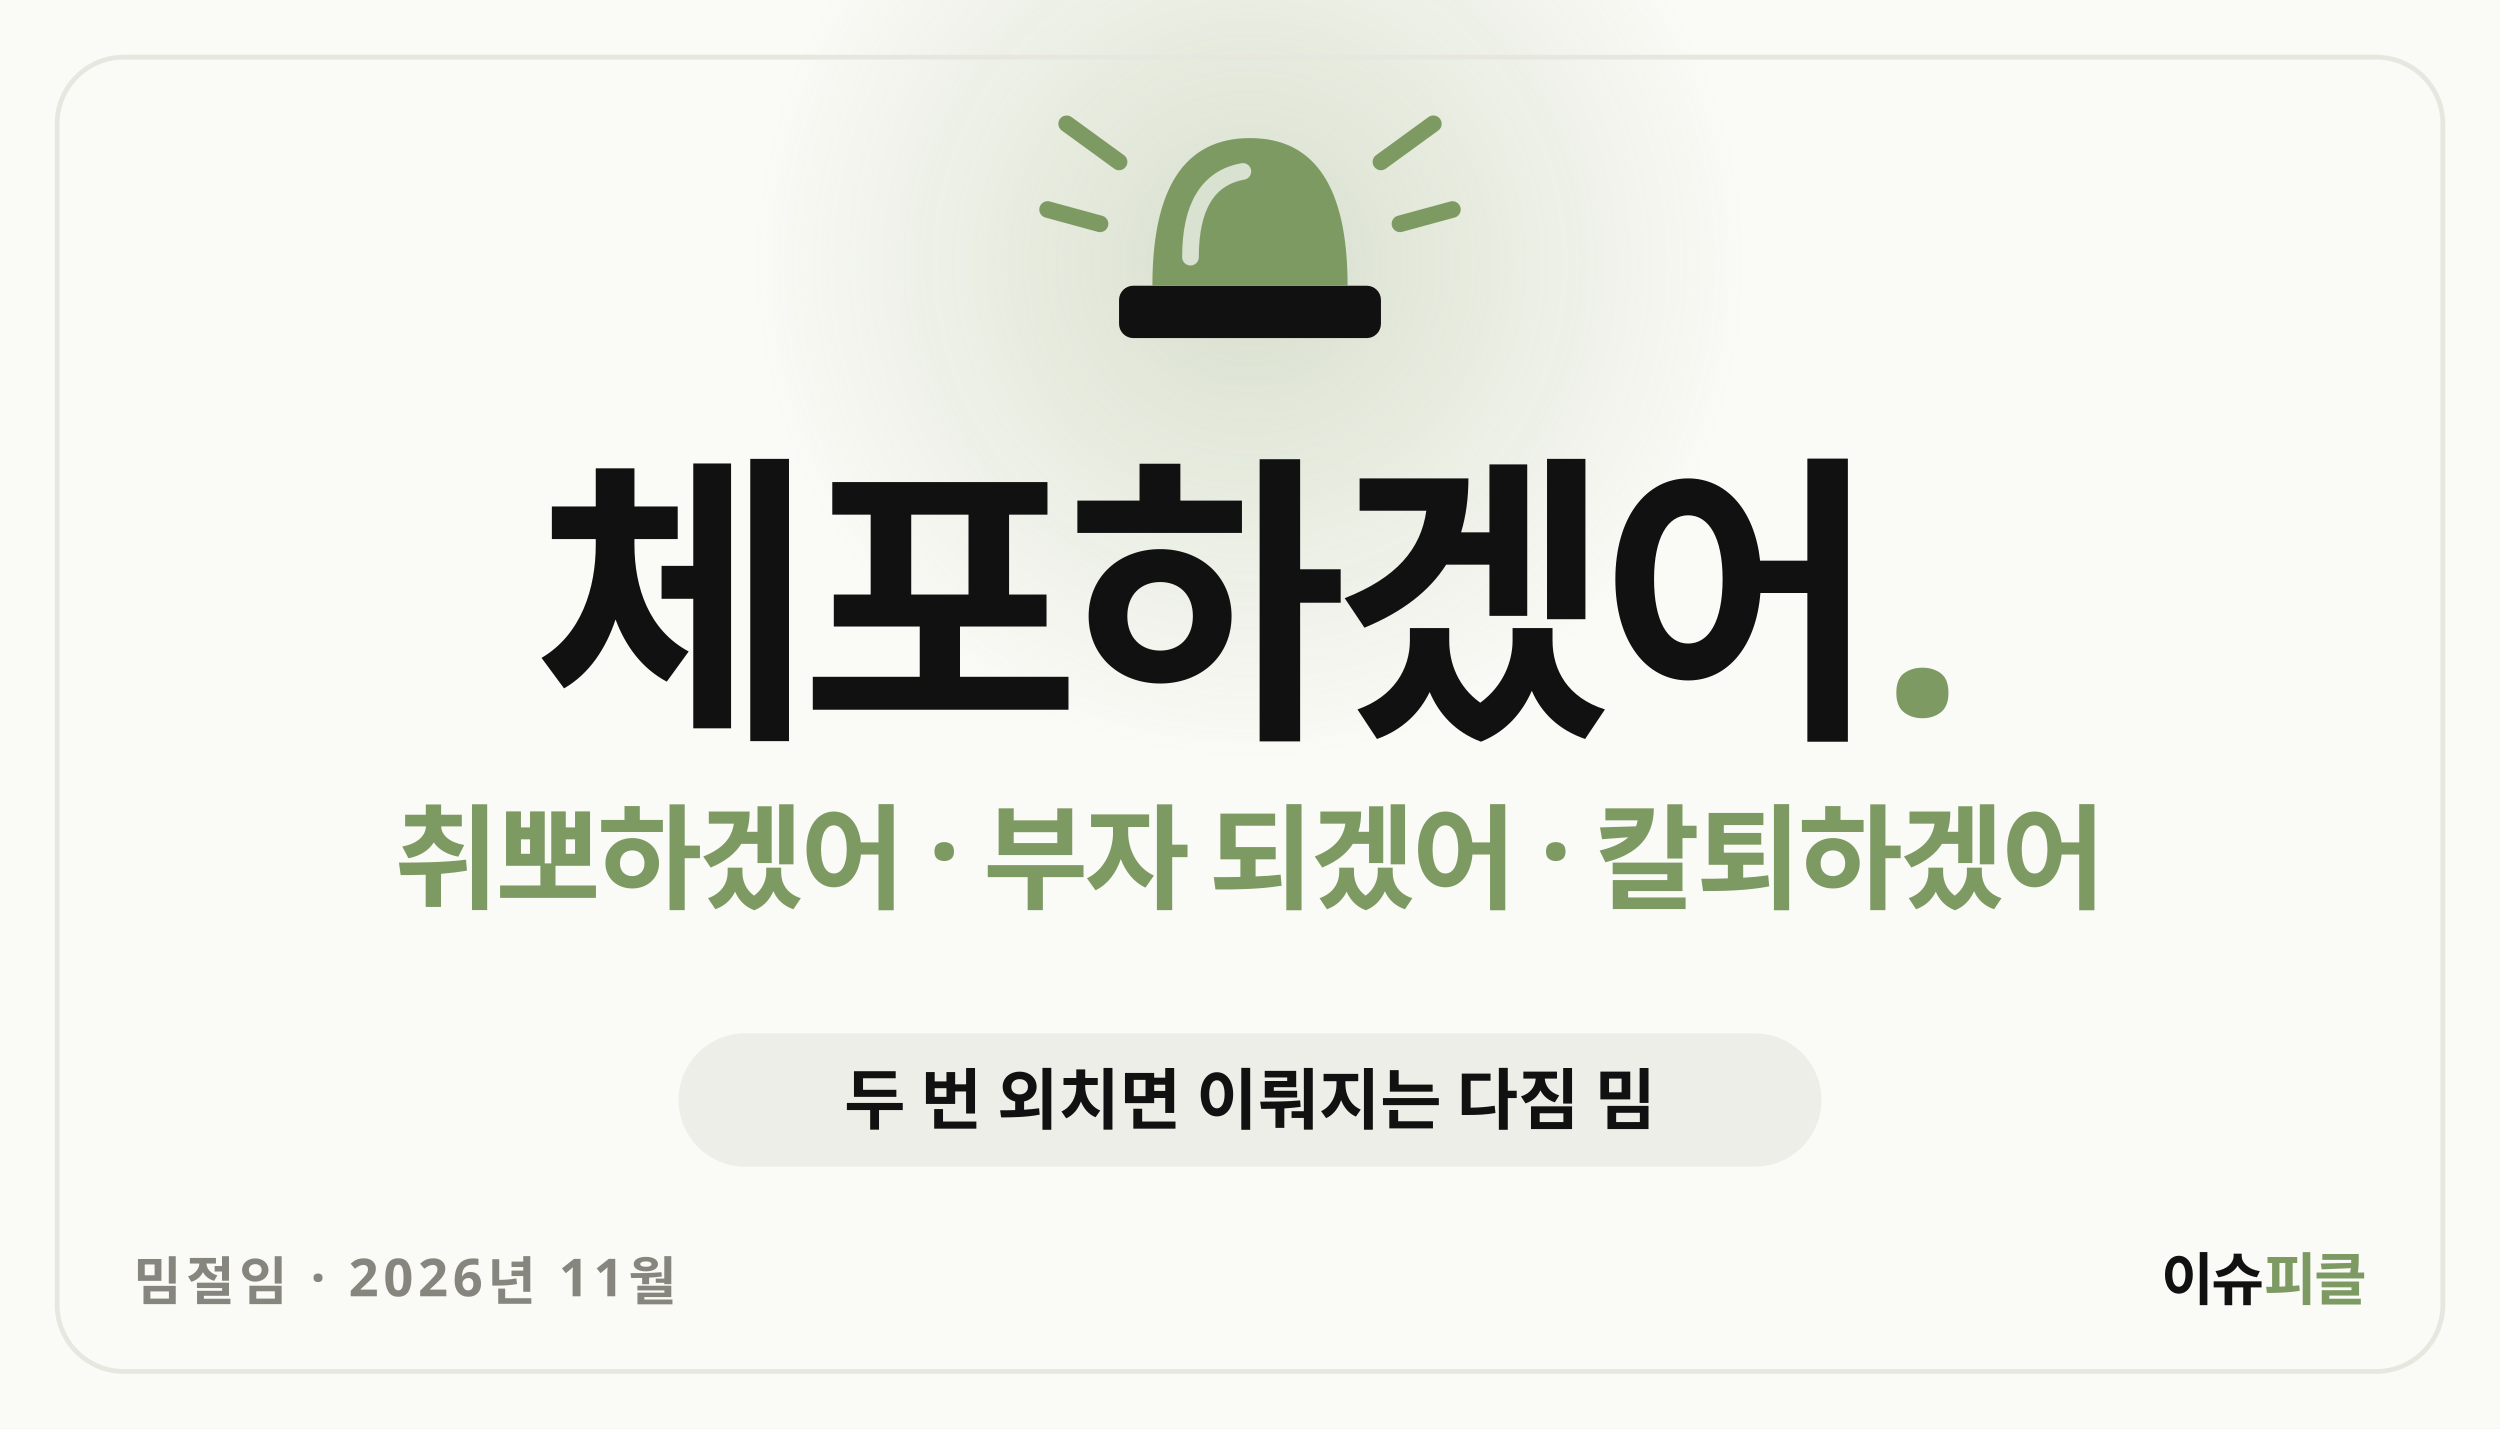
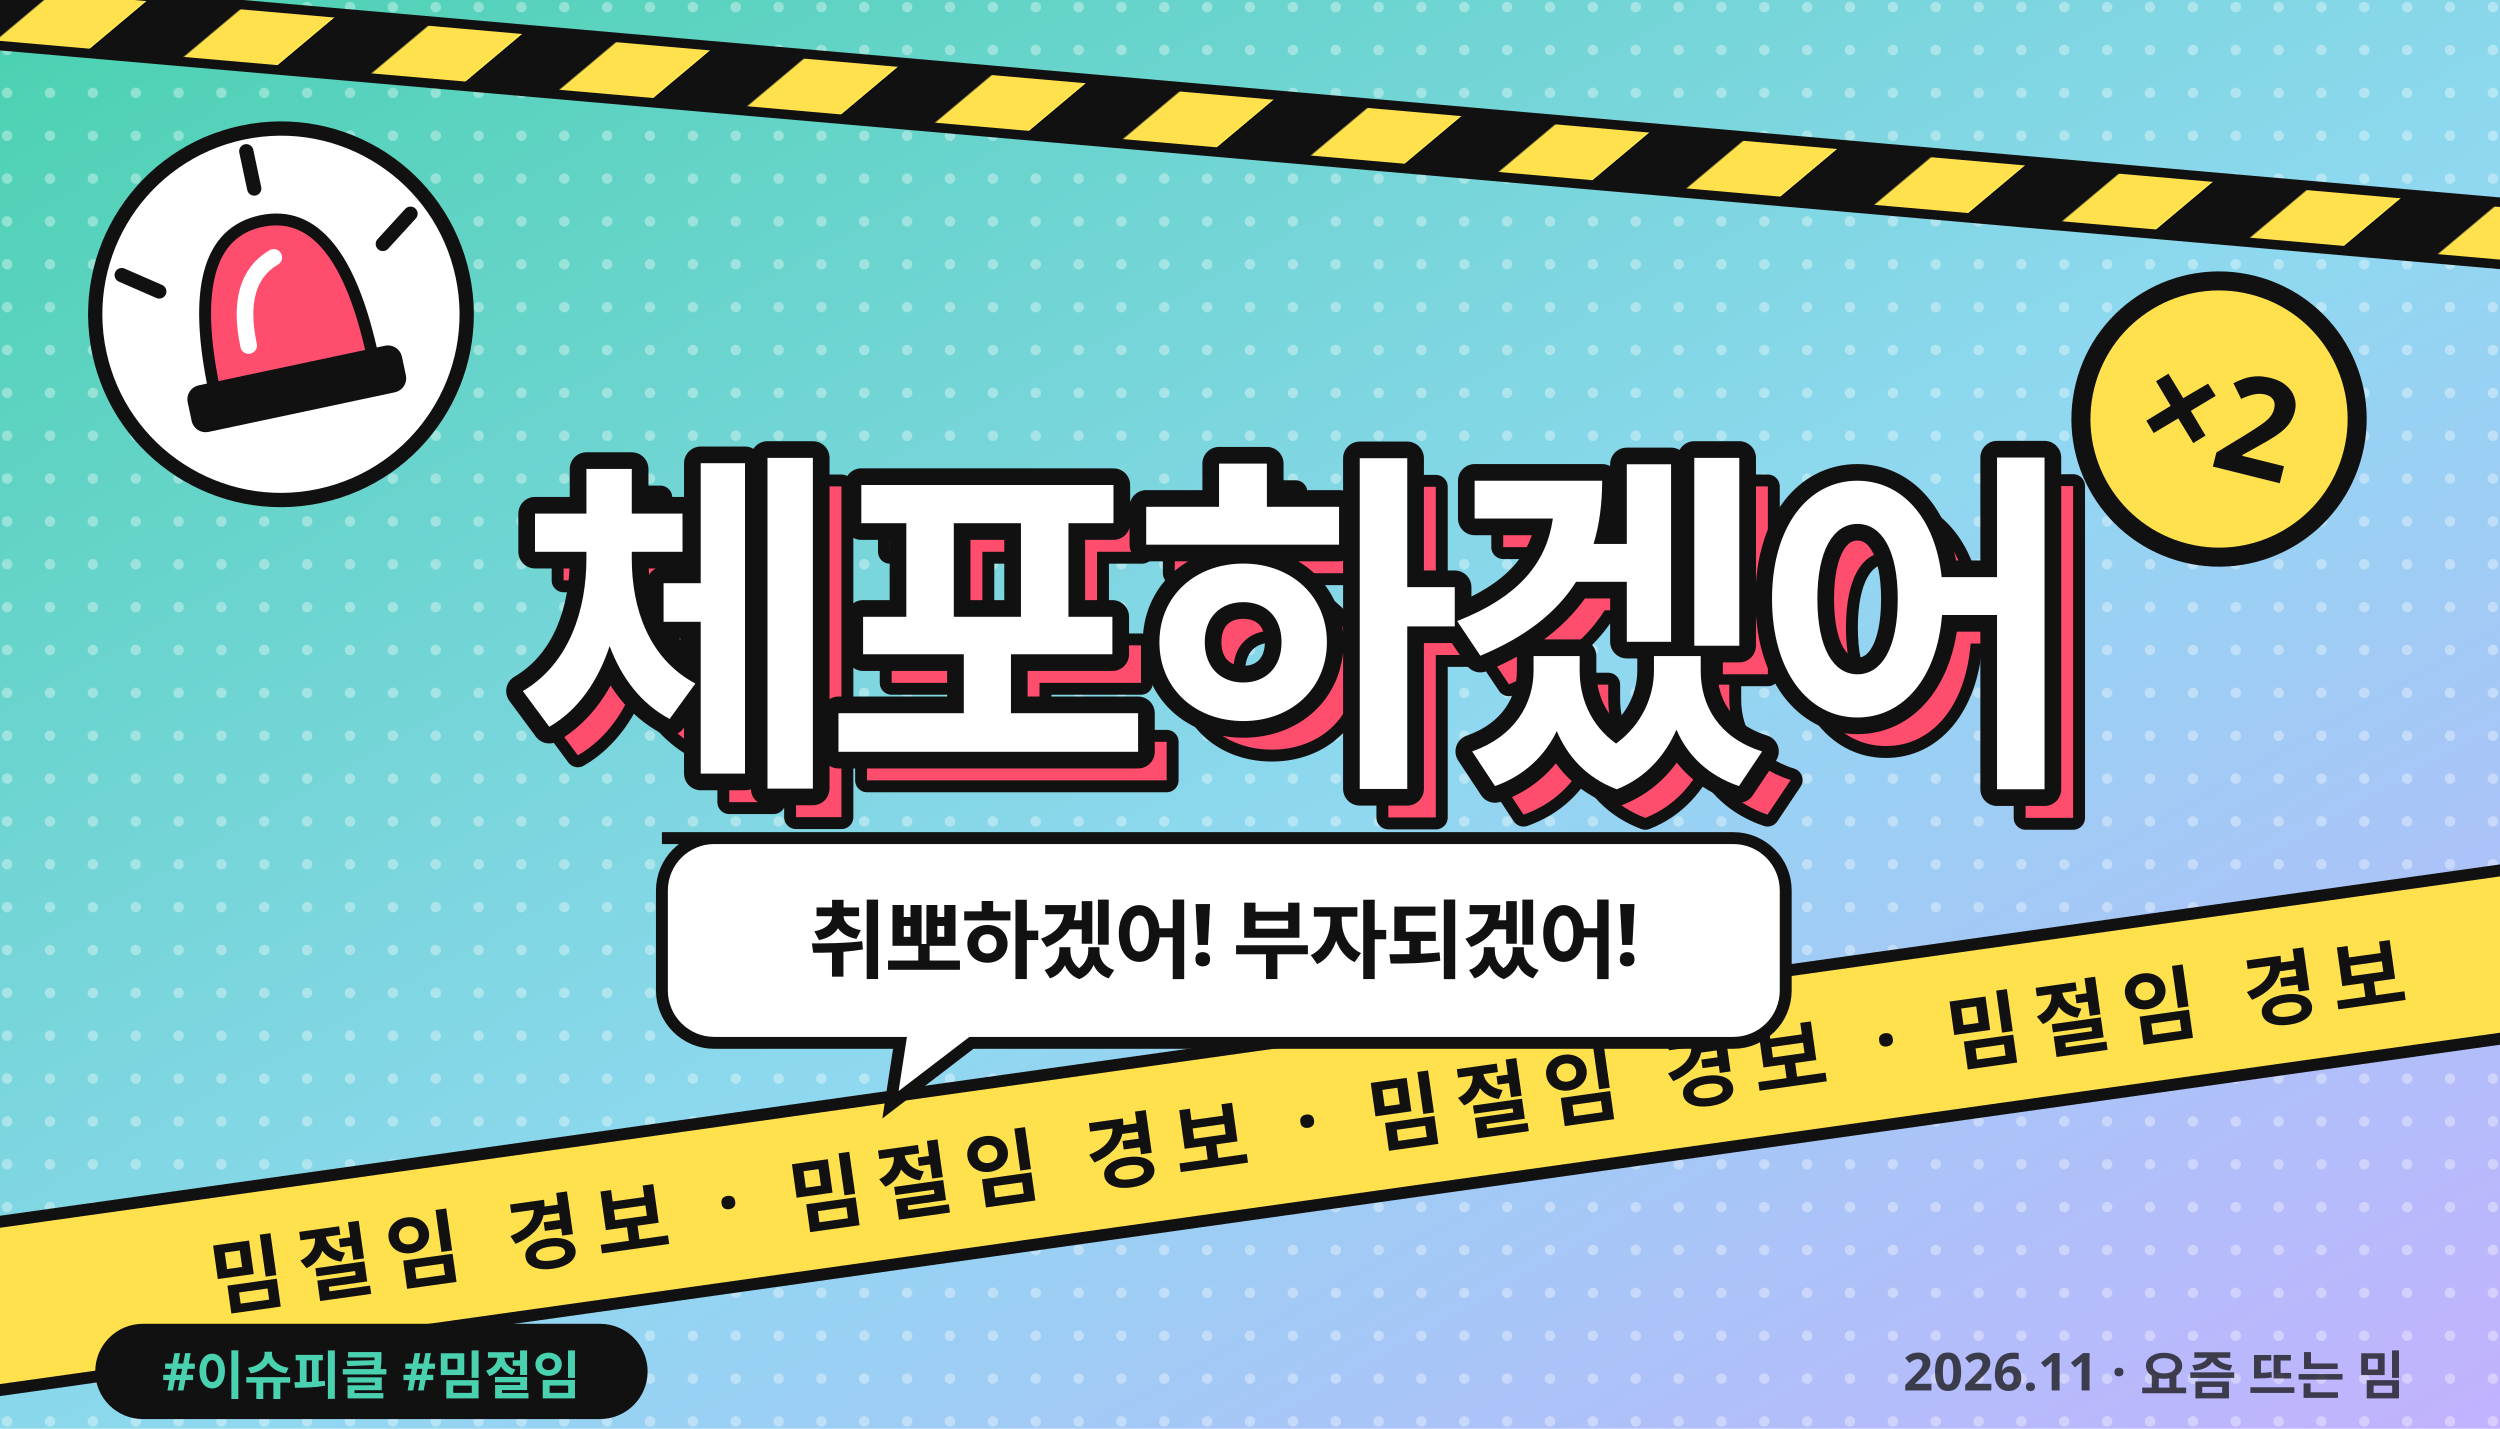
<svg xmlns="http://www.w3.org/2000/svg" viewBox="0 0 1050 600" width="1050" height="600">
  <defs>
-     <radialGradient id="glow" cx="0.5" cy="0.5" r="0.5">
-       <stop offset="0" stop-color="#7e9a63" stop-opacity=".28" />
-       <stop offset="1" stop-color="#7e9a63" stop-opacity="0" />
-     </radialGradient>
+     <linearGradient id="bg" x1="0" y1="0" x2="1" y2="1">
+       <stop offset="0" stop-color="#4AD1B0" />
+       <stop offset=".55" stop-color="#8FD8F0" />
+       <stop offset="1" stop-color="#C3B1FF" />
+     </linearGradient>
+     <pattern id="dots" width="18" height="18" patternUnits="userSpaceOnUse">
+       <circle cx="3" cy="3" r="2.2" fill="#ffffff" opacity=".35" />
+     </pattern>
+     <pattern id="tape" width="56" height="56" patternUnits="userSpaceOnUse" patternTransform="rotate(45)">
+       <rect width="56" height="56" fill="#FFE14D" />
+       <rect width="28" height="56" fill="#111111" />
+     </pattern>
  </defs>
-   <rect width="1050" height="600" fill="#fafaf6" />
-   <circle cx="525" cy="110" r="210" fill="url(#glow)" />
-   <rect x="24" y="24" width="1002" height="552" rx="28" fill="none" stroke="#e7e7e0" stroke-width="2" />
-   <g transform="translate(470 58)">
-     <rect x="0" y="62" width="110" height="22" rx="6" fill="#111111" />
-     <path d="M14 62 Q14 0 55 0 Q96 0 96 62 Z" fill="#7e9a63" />
-     <path d="M30 50 Q30 18 52 14" stroke="#ffffff" stroke-width="7" fill="none" stroke-linecap="round" opacity=".7" />
-     <g stroke="#7e9a63" stroke-width="7" stroke-linecap="round">
-       <line x1="-30" y1="30" x2="-8" y2="36" />
-       <line x1="-22" y1="-6" x2="0" y2="10" />
-       <line x1="140" y1="30" x2="118" y2="36" />
-       <line x1="132" y1="-6" x2="110" y2="10" />
+   <g font-family="'Pretendard Variable',Pretendard,'Apple SD Gothic Neo','Noto Sans KR','Malgun Gothic',sans-serif">
+     <rect width="1050" height="600" fill="url(#bg)" />
+     <rect width="1050" height="600" fill="url(#dots)" />
+     <g transform="rotate(-8 525 300)">
+       <rect x="-80" y="438" width="1210" height="70" fill="#FFE14D" stroke="#111" stroke-width="5" />
+       <text x="525" y="487" text-anchor="middle" font-size="34" font-weight="900" fill="#111" letter-spacing="6">밈절임 경보 · 밈절임 경보 · 밈절임 경보 · 밈절임 경보</text>
    </g>
-   </g>
-   <g font-family="'Pretendard Variable',Pretendard,'Apple SD Gothic Neo','Noto Sans KR','Malgun Gothic',sans-serif" font-weight="800">
-     <text x="525" y="300" text-anchor="middle" font-size="128" fill="#111111" letter-spacing="-6">체포하겠어<tspan fill="#7e9a63">.</tspan>
-     </text>
-     <text x="525" y="378" text-anchor="middle" font-size="48" fill="#7e9a63" letter-spacing="-1.5">취뽀하겠어 · 부자 되겠어 · 칼퇴하겠어</text>
-     <g transform="translate(525 466)">
-       <rect x="-240" y="-32" width="480" height="56" rx="28" fill="#eeeee8" />
-       <text x="0" y="6" text-anchor="middle" font-size="28" font-weight="700" fill="#111111">두 번 외치면 이뤄지는 다짐 밈</text>
+     <g transform="rotate(5 525 300)">
+       <rect x="-80" y="40" width="1210" height="26" fill="url(#tape)" stroke="#111" stroke-width="4" />
    </g>
-     <text x="56" y="546" font-size="22" font-weight="700" fill="#86867f" letter-spacing="2">밈절임 · 2026년 11월</text>
-     <text x="994" y="546" text-anchor="end" font-size="24" font-weight="900" fill="#111111" letter-spacing="-1">이슈<tspan fill="#7e9a63">피클</tspan>
-     </text>
+     <g transform="translate(118 132) rotate(-12)">
+       <circle r="78" fill="#ffffff" stroke="#111" stroke-width="6" />
+       <path d="M-34 26 Q-34 -40 0 -40 Q34 -40 34 26 Z" fill="#FF4D6D" stroke="#111" stroke-width="5" />
+       <rect x="-46" y="22" width="92" height="20" rx="6" fill="#111" />
+       <path d="M-16 10 Q-16 -18 2 -24" stroke="#fff" stroke-width="7" fill="none" stroke-linecap="round" />
+       <g stroke="#111" stroke-width="6" stroke-linecap="round">
+         <line x1="-62" y1="-30" x2="-48" y2="-20" />
+         <line x1="62" y1="-30" x2="48" y2="-20" />
+         <line x1="0" y1="-70" x2="0" y2="-54" />
+       </g>
+     </g>
+     <text x="545" y="318" text-anchor="middle" font-size="150" font-weight="900" letter-spacing="-8" fill="#FF4D6D" stroke="#111" stroke-width="10" stroke-linejoin="round" paint-order="stroke" transform="translate(12 12)">체포하겠어</text>
+     <text x="545" y="318" text-anchor="middle" font-size="150" font-weight="900" letter-spacing="-8" fill="#ffffff" stroke="#111" stroke-width="14" stroke-linejoin="round" paint-order="stroke">체포하겠어</text>
+     <g transform="translate(932 176) rotate(14)">
+       <circle r="62" fill="#111" />
+       <circle r="54" fill="#FFE14D" />
+       <text y="20" text-anchor="middle" font-size="58" font-weight="900" fill="#111">×2</text>
+     </g>
+     <g transform="translate(300 352)">
+       <path d="M0 0 H450 a22 22 0 0 1 22 22 V64 a22 22 0 0 1 -22 22 H130 L96 112 L100 86 H22 A22 22 0 0 1 0 64 V22 A22 22 0 0 1 22 0Z" fill="#ffffff" stroke="#111" stroke-width="5" transform="translate(-22 0)" />
+       <text x="214" y="56" text-anchor="middle" font-size="36" font-weight="800" fill="#111" letter-spacing="-1">취뽀하겠어! 부자되겠어!</text>
+     </g>
+     <g transform="translate(40 556)">
+       <rect width="232" height="40" rx="20" fill="#111" />
+       <text x="116" y="28" text-anchor="middle" font-size="22" font-weight="800" fill="#4AD1B0">#이슈피클 #밈절임</text>
+     </g>
+     <text x="1010" y="584" text-anchor="end" font-size="22" font-weight="700" fill="#111" opacity=".75">2026.11 · 요즘 뜨는 밈</text>
  </g>
</svg>
